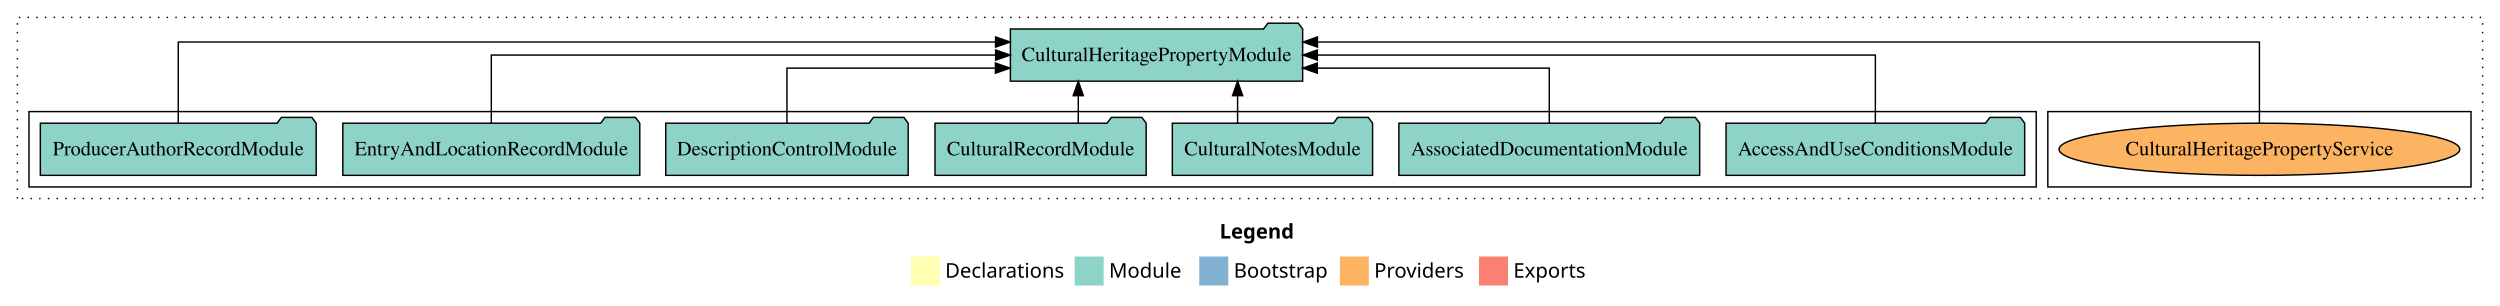
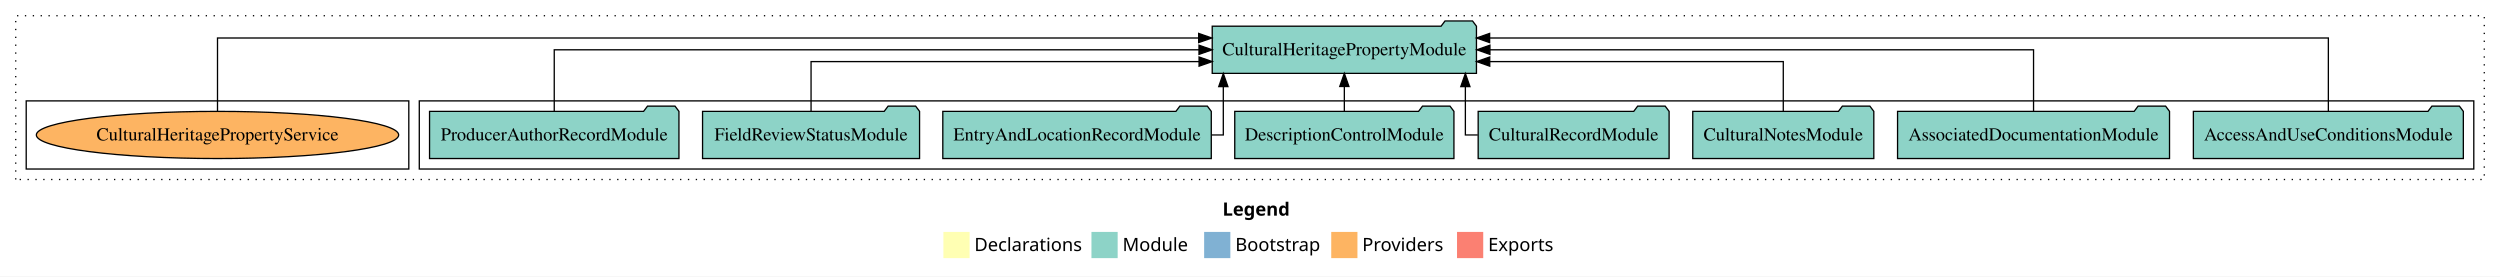
- <svg xmlns="http://www.w3.org/2000/svg" width="1725pt" height="211pt" viewBox="0.00 0.00 1725.00 211.00">
+ <svg xmlns="http://www.w3.org/2000/svg" width="1908pt" height="211pt" viewBox="0.00 0.00 1908.00 211.00">
  <g id="graph0" class="graph" transform="scale(1 1) rotate(0) translate(4 207)">
-     <polygon fill="white" stroke="transparent" points="-4,4 -4,-207 1721,-207 1721,4 -4,4" />
-     <text text-anchor="start" x="837.51" y="-42.4" font-family="Times-12" font-weight="bold" font-size="14.00">Legend</text>
-     <polygon fill="#ffffb3" stroke="transparent" points="624.5,-10 624.5,-30 644.5,-30 644.5,-10 624.5,-10" />
-     <text text-anchor="start" x="648.13" y="-15.4" font-family="Times-12" font-size="14.00">  Declarations</text>
-     <polygon fill="#8dd3c7" stroke="transparent" points="737.5,-10 737.5,-30 757.5,-30 757.5,-10 737.5,-10" />
-     <text text-anchor="start" x="761.23" y="-15.4" font-family="Times-12" font-size="14.00">  Module</text>
-     <polygon fill="#80b1d3" stroke="transparent" points="823.5,-10 823.5,-30 843.5,-30 843.5,-10 823.5,-10" />
-     <text text-anchor="start" x="847.28" y="-15.4" font-family="Times-12" font-size="14.00">  Bootstrap</text>
-     <polygon fill="#fdb462" stroke="transparent" points="920.5,-10 920.5,-30 940.5,-30 940.5,-10 920.5,-10" />
-     <text text-anchor="start" x="944.17" y="-15.4" font-family="Times-12" font-size="14.00">  Providers</text>
-     <polygon fill="#fb8072" stroke="transparent" points="1016.5,-10 1016.5,-30 1036.5,-30 1036.5,-10 1016.5,-10" />
-     <text text-anchor="start" x="1040.23" y="-15.4" font-family="Times-12" font-size="14.00">  Exports</text>
+     <polygon fill="white" stroke="transparent" points="-4,4 -4,-207 1904,-207 1904,4 -4,4" />
+     <text text-anchor="start" x="929.01" y="-42.4" font-family="Times-12" font-weight="bold" font-size="14.00">Legend</text>
+     <polygon fill="#ffffb3" stroke="transparent" points="716,-10 716,-30 736,-30 736,-10 716,-10" />
+     <text text-anchor="start" x="739.63" y="-15.4" font-family="Times-12" font-size="14.00">  Declarations</text>
+     <polygon fill="#8dd3c7" stroke="transparent" points="829,-10 829,-30 849,-30 849,-10 829,-10" />
+     <text text-anchor="start" x="852.73" y="-15.4" font-family="Times-12" font-size="14.00">  Module</text>
+     <polygon fill="#80b1d3" stroke="transparent" points="915,-10 915,-30 935,-30 935,-10 915,-10" />
+     <text text-anchor="start" x="938.78" y="-15.4" font-family="Times-12" font-size="14.00">  Bootstrap</text>
+     <polygon fill="#fdb462" stroke="transparent" points="1012,-10 1012,-30 1032,-30 1032,-10 1012,-10" />
+     <text text-anchor="start" x="1035.67" y="-15.4" font-family="Times-12" font-size="14.00">  Providers</text>
+     <polygon fill="#fb8072" stroke="transparent" points="1108,-10 1108,-30 1128,-30 1128,-10 1108,-10" />
+     <text text-anchor="start" x="1131.73" y="-15.4" font-family="Times-12" font-size="14.00">  Exports</text>
    <g id="clust1" class="cluster">
-       <polygon fill="none" stroke="black" stroke-dasharray="1,5" points="8,-70 8,-195 1709,-195 1709,-70 8,-70" />
+       <polygon fill="none" stroke="black" stroke-dasharray="1,5" points="8,-70 8,-195 1892,-195 1892,-70 8,-70" />
+     </g>
+     <g id="clust3" class="cluster">
+       <polygon fill="none" stroke="black" points="316,-78 316,-130 1884,-130 1884,-78 316,-78" />
    </g>
    <g id="clust6" class="cluster">
-       <polygon fill="none" stroke="black" points="1409,-78 1409,-130 1701,-130 1701,-78 1409,-78" />
-     </g>
-     <g id="clust3" class="cluster">
-       <polygon fill="none" stroke="black" points="16,-78 16,-130 1401,-130 1401,-78 16,-78" />
+       <polygon fill="none" stroke="black" points="16,-78 16,-130 308,-130 308,-78 16,-78" />
    </g>
    <g id="node1" class="node">
-       <polygon fill="#8dd3c7" stroke="black" points="1393.02,-122 1390.02,-126 1369.02,-126 1366.02,-122 1186.98,-122 1186.98,-86 1393.02,-86 1393.02,-122" />
-       <text text-anchor="middle" x="1290" y="-99.8" font-family="Times,serif" font-size="14.00">AccessAndUseConditionsModule</text>
+       <polygon fill="#8dd3c7" stroke="black" points="1876.02,-122 1873.02,-126 1852.02,-126 1849.02,-122 1669.98,-122 1669.98,-86 1876.02,-86 1876.02,-122" />
+       <text text-anchor="middle" x="1773" y="-99.8" font-family="Times,serif" font-size="14.00">AccessAndUseConditionsModule</text>
+     </g>
+     <g id="node9" class="node">
+       <polygon fill="#8dd3c7" stroke="black" points="1122.83,-187 1119.83,-191 1098.83,-191 1095.83,-187 921.17,-187 921.17,-151 1122.83,-151 1122.83,-187" />
+       <text text-anchor="middle" x="1022" y="-164.8" font-family="Times,serif" font-size="14.00">CulturalHeritagePropertyModule</text>
+     </g>
+     <g id="edge1" class="edge">
+       <path fill="none" stroke="black" d="M1773,-122.29C1773,-144.21 1773,-178 1773,-178 1773,-178 1132.89,-178 1132.89,-178" />
+       <polygon fill="black" stroke="black" points="1132.89,-174.5 1122.89,-178 1132.89,-181.5 1132.89,-174.5" />
+     </g>
+     <g id="node2" class="node">
+       <polygon fill="#8dd3c7" stroke="black" points="1651.78,-122 1648.78,-126 1627.78,-126 1624.78,-122 1444.22,-122 1444.22,-86 1651.78,-86 1651.78,-122" />
+       <text text-anchor="middle" x="1548" y="-99.8" font-family="Times,serif" font-size="14.00">AssociatedDocumentationModule</text>
+     </g>
+     <g id="edge2" class="edge">
+       <path fill="none" stroke="black" d="M1548,-122.11C1548,-141.34 1548,-169 1548,-169 1548,-169 1133.11,-169 1133.11,-169" />
+       <polygon fill="black" stroke="black" points="1133.11,-165.5 1123.11,-169 1133.11,-172.5 1133.11,-165.5" />
+     </g>
+     <g id="node3" class="node">
+       <polygon fill="#8dd3c7" stroke="black" points="1426.09,-122 1423.09,-126 1402.09,-126 1399.09,-122 1287.91,-122 1287.91,-86 1426.09,-86 1426.09,-122" />
+       <text text-anchor="middle" x="1357" y="-99.8" font-family="Times,serif" font-size="14.00">CulturalNotesModule</text>
+     </g>
+     <g id="edge3" class="edge">
+       <path fill="none" stroke="black" d="M1357,-122.03C1357,-138.4 1357,-160 1357,-160 1357,-160 1132.97,-160 1132.97,-160" />
+       <polygon fill="black" stroke="black" points="1132.97,-156.5 1122.97,-160 1132.97,-163.5 1132.97,-156.5" />
+     </g>
+     <g id="node4" class="node">
+       <polygon fill="#8dd3c7" stroke="black" points="1269.86,-122 1266.86,-126 1245.86,-126 1242.86,-122 1124.14,-122 1124.14,-86 1269.86,-86 1269.86,-122" />
+       <text text-anchor="middle" x="1197" y="-99.8" font-family="Times,serif" font-size="14.00">CulturalRecordModule</text>
+     </g>
+     <g id="edge4" class="edge">
+       <path fill="none" stroke="black" d="M1123.85,-104C1118.05,-104 1114.37,-104 1114.37,-104 1114.37,-104 1114.37,-140.89 1114.37,-140.89" />
+       <polygon fill="black" stroke="black" points="1110.87,-140.89 1114.37,-150.89 1117.87,-140.89 1110.87,-140.89" />
+     </g>
+     <g id="node5" class="node">
+       <polygon fill="#8dd3c7" stroke="black" points="1105.64,-122 1102.64,-126 1081.64,-126 1078.64,-122 938.36,-122 938.36,-86 1105.64,-86 1105.64,-122" />
+       <text text-anchor="middle" x="1022" y="-99.8" font-family="Times,serif" font-size="14.00">DescriptionControlModule</text>
+     </g>
+     <g id="edge5" class="edge">
+       <path fill="none" stroke="black" d="M1022,-122.11C1022,-122.11 1022,-140.99 1022,-140.99" />
+       <polygon fill="black" stroke="black" points="1018.5,-140.99 1022,-150.99 1025.5,-140.99 1018.5,-140.99" />
+     </g>
+     <g id="node6" class="node">
+       <polygon fill="#8dd3c7" stroke="black" points="920.45,-122 917.45,-126 896.45,-126 893.45,-122 715.55,-122 715.55,-86 920.45,-86 920.45,-122" />
+       <text text-anchor="middle" x="818" y="-99.8" font-family="Times,serif" font-size="14.00">EntryAndLocationRecordModule</text>
+     </g>
+     <g id="edge6" class="edge">
+       <path fill="none" stroke="black" d="M920.5,-104C926.18,-104 929.63,-104 929.63,-104 929.63,-104 929.63,-140.89 929.63,-140.89" />
+       <polygon fill="black" stroke="black" points="926.13,-140.89 929.63,-150.89 933.13,-140.89 926.13,-140.89" />
+     </g>
+     <g id="node7" class="node">
+       <polygon fill="#8dd3c7" stroke="black" points="697.81,-122 694.81,-126 673.81,-126 670.81,-122 532.19,-122 532.19,-86 697.81,-86 697.81,-122" />
+       <text text-anchor="middle" x="615" y="-99.8" font-family="Times,serif" font-size="14.00">FieldReviewStatusModule</text>
+     </g>
+     <g id="edge7" class="edge">
+       <path fill="none" stroke="black" d="M615,-122.03C615,-138.4 615,-160 615,-160 615,-160 911.13,-160 911.13,-160" />
+       <polygon fill="black" stroke="black" points="911.13,-163.5 921.13,-160 911.13,-156.5 911.13,-163.5" />
    </g>
    <g id="node8" class="node">
-       <polygon fill="#8dd3c7" stroke="black" points="894.83,-187 891.83,-191 870.83,-191 867.83,-187 693.17,-187 693.17,-151 894.83,-151 894.83,-187" />
-       <text text-anchor="middle" x="794" y="-164.8" font-family="Times,serif" font-size="14.00">CulturalHeritagePropertyModule</text>
-     </g>
-     <g id="edge1" class="edge">
-       <path fill="none" stroke="black" d="M1290,-122.11C1290,-141.34 1290,-169 1290,-169 1290,-169 904.97,-169 904.97,-169" />
-       <polygon fill="black" stroke="black" points="904.97,-165.5 894.97,-169 904.97,-172.5 904.97,-165.5" />
-     </g>
-     <g id="node2" class="node">
-       <polygon fill="#8dd3c7" stroke="black" points="1168.78,-122 1165.78,-126 1144.78,-126 1141.78,-122 961.22,-122 961.22,-86 1168.78,-86 1168.78,-122" />
-       <text text-anchor="middle" x="1065" y="-99.8" font-family="Times,serif" font-size="14.00">AssociatedDocumentationModule</text>
-     </g>
-     <g id="edge2" class="edge">
-       <path fill="none" stroke="black" d="M1065,-122.03C1065,-138.4 1065,-160 1065,-160 1065,-160 904.91,-160 904.91,-160" />
-       <polygon fill="black" stroke="black" points="904.91,-156.5 894.91,-160 904.91,-163.5 904.91,-156.5" />
-     </g>
-     <g id="node3" class="node">
-       <polygon fill="#8dd3c7" stroke="black" points="943.09,-122 940.09,-126 919.09,-126 916.09,-122 804.91,-122 804.91,-86 943.09,-86 943.09,-122" />
-       <text text-anchor="middle" x="874" y="-99.8" font-family="Times,serif" font-size="14.00">CulturalNotesModule</text>
-     </g>
-     <g id="edge3" class="edge">
-       <path fill="none" stroke="black" d="M849.94,-122.11C849.94,-122.11 849.94,-140.99 849.94,-140.99" />
-       <polygon fill="black" stroke="black" points="846.44,-140.99 849.94,-150.99 853.44,-140.99 846.44,-140.99" />
-     </g>
-     <g id="node4" class="node">
-       <polygon fill="#8dd3c7" stroke="black" points="786.86,-122 783.86,-126 762.86,-126 759.86,-122 641.14,-122 641.14,-86 786.86,-86 786.86,-122" />
-       <text text-anchor="middle" x="714" y="-99.8" font-family="Times,serif" font-size="14.00">CulturalRecordModule</text>
-     </g>
-     <g id="edge4" class="edge">
-       <path fill="none" stroke="black" d="M740.01,-122.11C740.01,-122.11 740.01,-140.99 740.01,-140.99" />
-       <polygon fill="black" stroke="black" points="736.51,-140.99 740.01,-150.99 743.51,-140.99 736.51,-140.99" />
-     </g>
-     <g id="node5" class="node">
-       <polygon fill="#8dd3c7" stroke="black" points="622.64,-122 619.64,-126 598.64,-126 595.64,-122 455.36,-122 455.36,-86 622.64,-86 622.64,-122" />
-       <text text-anchor="middle" x="539" y="-99.8" font-family="Times,serif" font-size="14.00">DescriptionControlModule</text>
-     </g>
-     <g id="edge5" class="edge">
-       <path fill="none" stroke="black" d="M539,-122.03C539,-138.4 539,-160 539,-160 539,-160 682.85,-160 682.85,-160" />
-       <polygon fill="black" stroke="black" points="682.85,-163.5 692.85,-160 682.85,-156.5 682.85,-163.5" />
-     </g>
-     <g id="node6" class="node">
-       <polygon fill="#8dd3c7" stroke="black" points="437.45,-122 434.45,-126 413.45,-126 410.45,-122 232.55,-122 232.55,-86 437.45,-86 437.45,-122" />
-       <text text-anchor="middle" x="335" y="-99.8" font-family="Times,serif" font-size="14.00">EntryAndLocationRecordModule</text>
-     </g>
-     <g id="edge6" class="edge">
-       <path fill="none" stroke="black" d="M335,-122.11C335,-141.34 335,-169 335,-169 335,-169 682.99,-169 682.99,-169" />
-       <polygon fill="black" stroke="black" points="682.99,-172.5 692.99,-169 682.99,-165.5 682.99,-172.5" />
-     </g>
-     <g id="node7" class="node">
-       <polygon fill="#8dd3c7" stroke="black" points="214.17,-122 211.17,-126 190.17,-126 187.17,-122 23.83,-122 23.83,-86 214.17,-86 214.17,-122" />
-       <text text-anchor="middle" x="119" y="-99.8" font-family="Times,serif" font-size="14.00">ProducerAuthorRecordModule</text>
-     </g>
-     <g id="edge7" class="edge">
-       <path fill="none" stroke="black" d="M119,-122.29C119,-144.21 119,-178 119,-178 119,-178 682.95,-178 682.95,-178" />
-       <polygon fill="black" stroke="black" points="682.95,-181.5 692.95,-178 682.95,-174.5 682.95,-181.5" />
-     </g>
-     <g id="node9" class="node">
-       <ellipse fill="#fdb462" stroke="black" cx="1555" cy="-104" rx="138.27" ry="18" />
-       <text text-anchor="middle" x="1555" y="-99.8" font-family="Times,serif" font-size="14.00">CulturalHeritagePropertyService</text>
+       <polygon fill="#8dd3c7" stroke="black" points="514.17,-122 511.17,-126 490.17,-126 487.17,-122 323.83,-122 323.83,-86 514.17,-86 514.17,-122" />
+       <text text-anchor="middle" x="419" y="-99.8" font-family="Times,serif" font-size="14.00">ProducerAuthorRecordModule</text>
    </g>
    <g id="edge8" class="edge">
-       <path fill="none" stroke="black" d="M1555,-122.29C1555,-144.21 1555,-178 1555,-178 1555,-178 905.05,-178 905.05,-178" />
-       <polygon fill="black" stroke="black" points="905.05,-174.5 895.05,-178 905.05,-181.5 905.05,-174.5" />
+       <path fill="none" stroke="black" d="M419,-122.11C419,-141.34 419,-169 419,-169 419,-169 911.07,-169 911.07,-169" />
+       <polygon fill="black" stroke="black" points="911.07,-172.5 921.07,-169 911.07,-165.5 911.07,-172.5" />
+     </g>
+     <g id="node10" class="node">
+       <ellipse fill="#fdb462" stroke="black" cx="162" cy="-104" rx="138.27" ry="18" />
+       <text text-anchor="middle" x="162" y="-99.8" font-family="Times,serif" font-size="14.00">CulturalHeritagePropertyService</text>
+     </g>
+     <g id="edge9" class="edge">
+       <path fill="none" stroke="black" d="M162,-122.29C162,-144.21 162,-178 162,-178 162,-178 910.82,-178 910.82,-178" />
+       <polygon fill="black" stroke="black" points="910.82,-181.5 920.82,-178 910.82,-174.5 910.82,-181.5" />
    </g>
  </g>
</svg>
